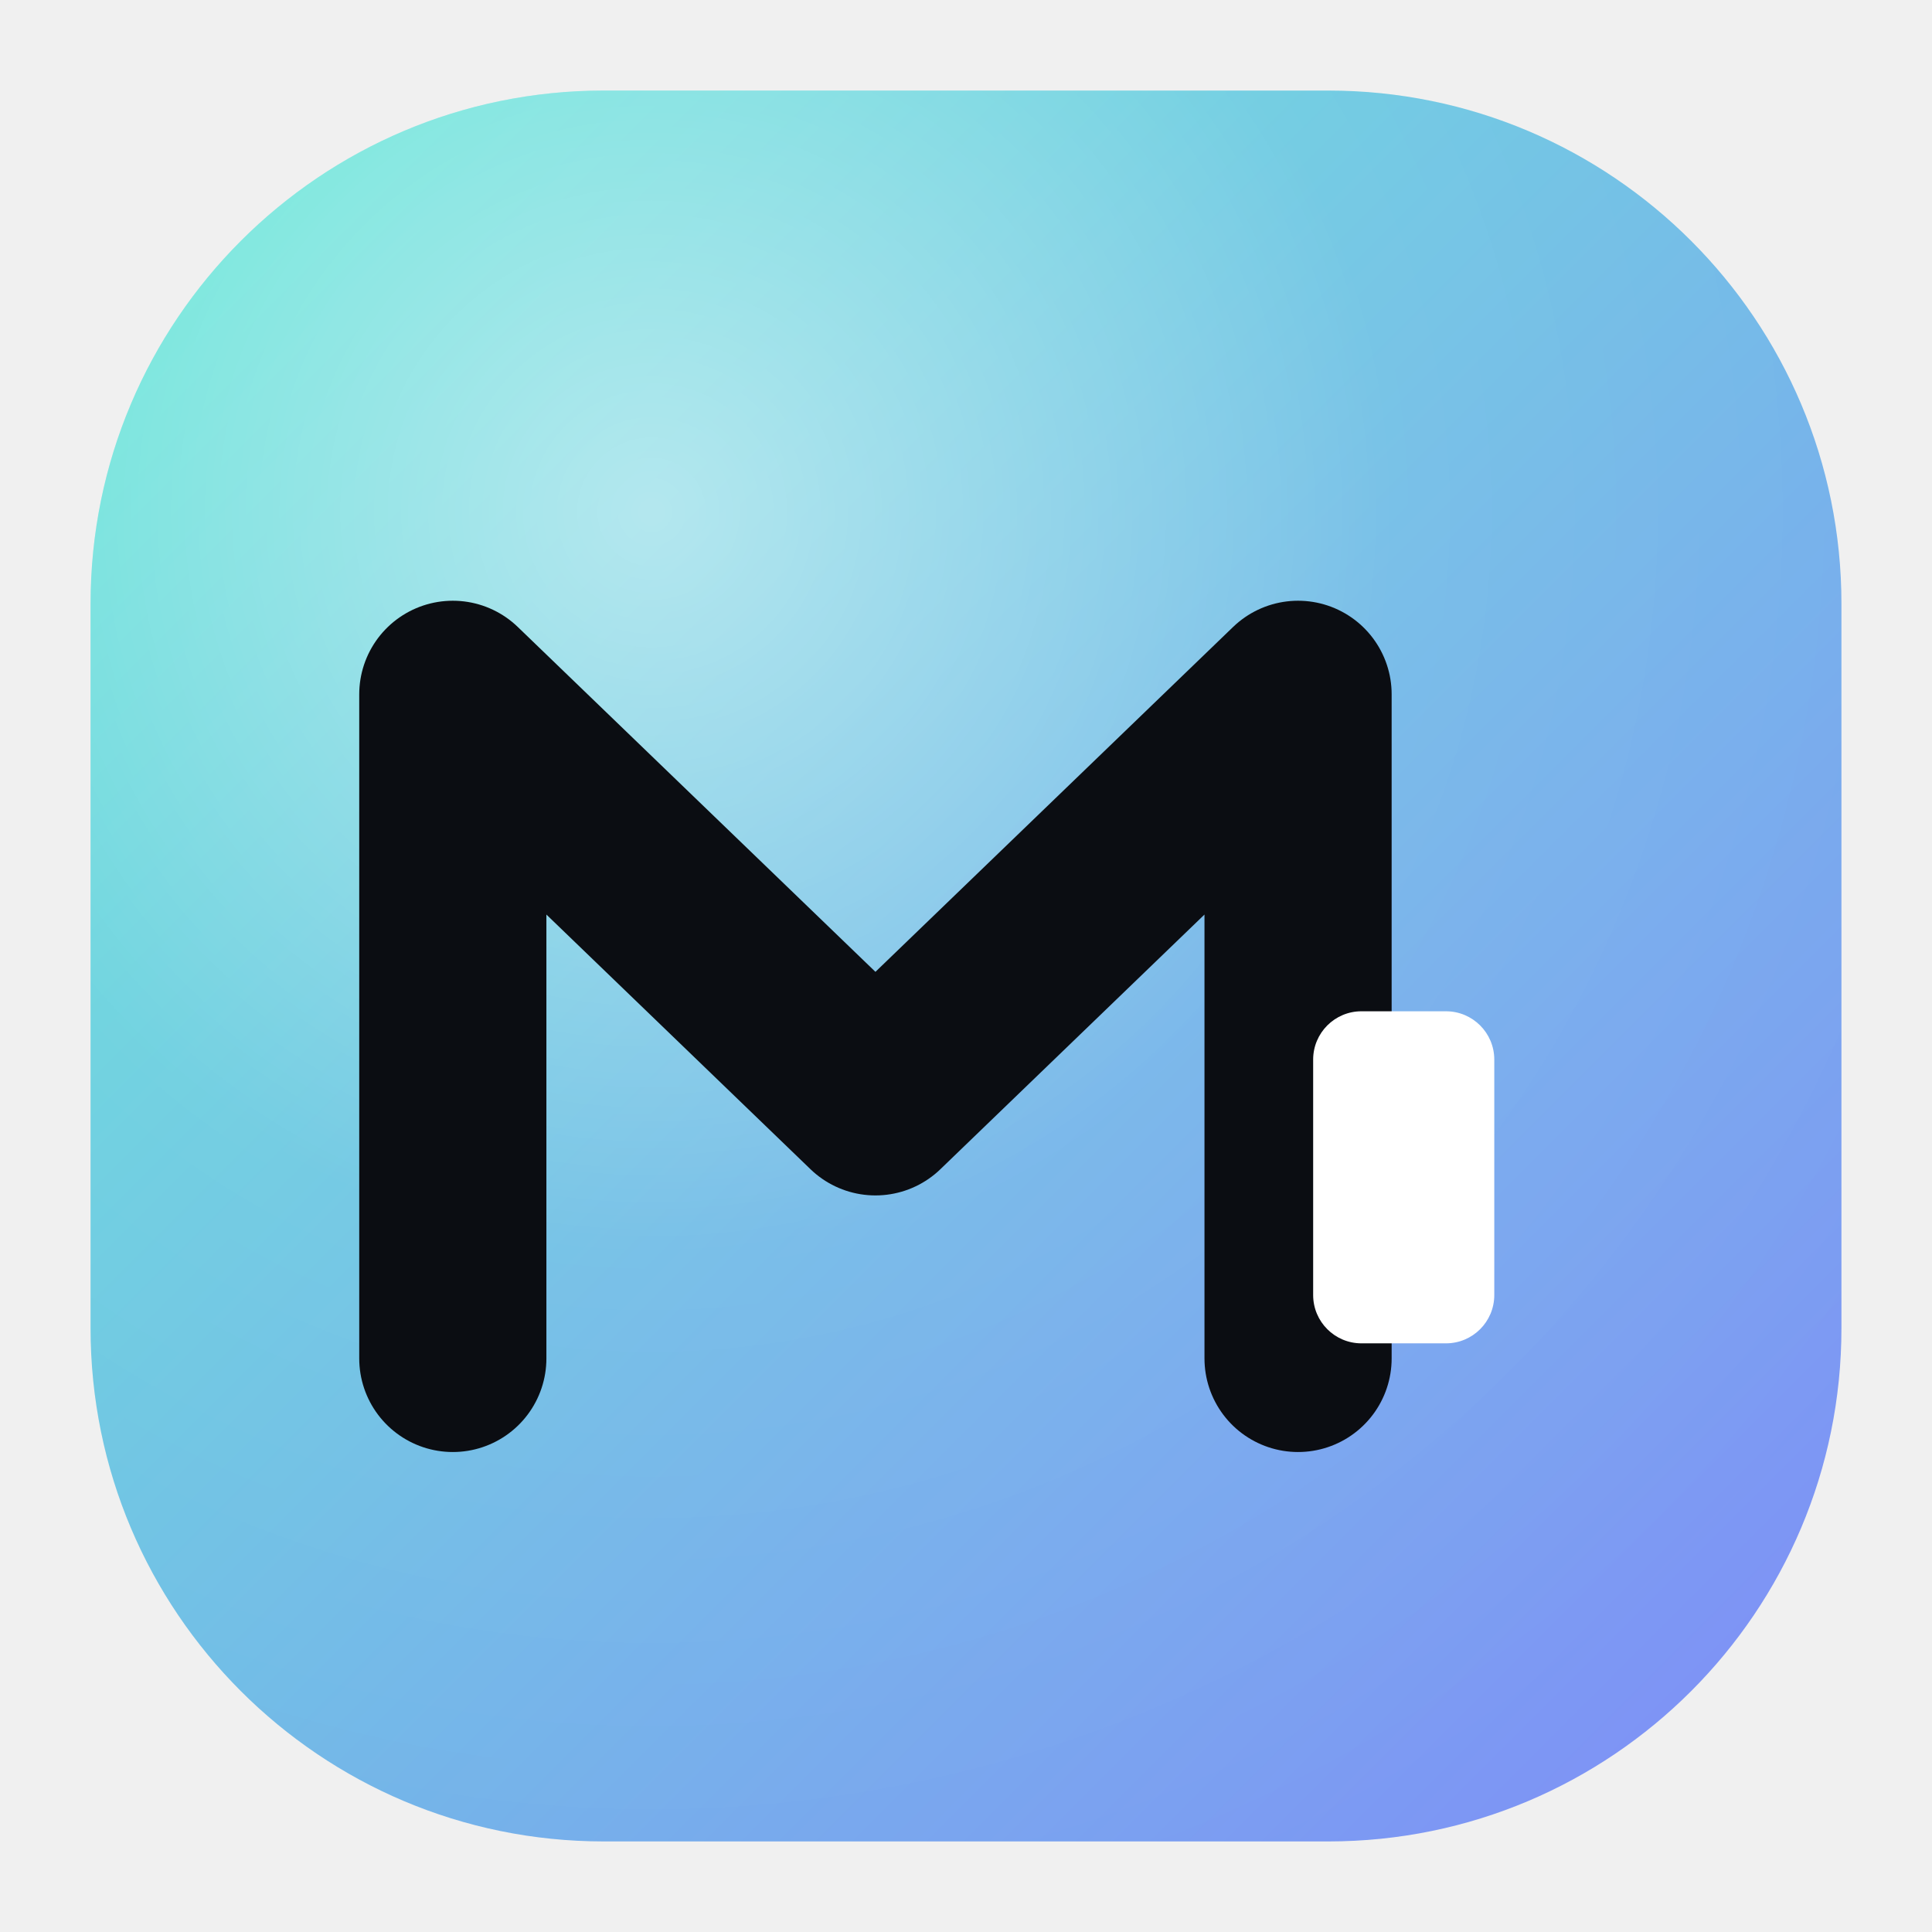
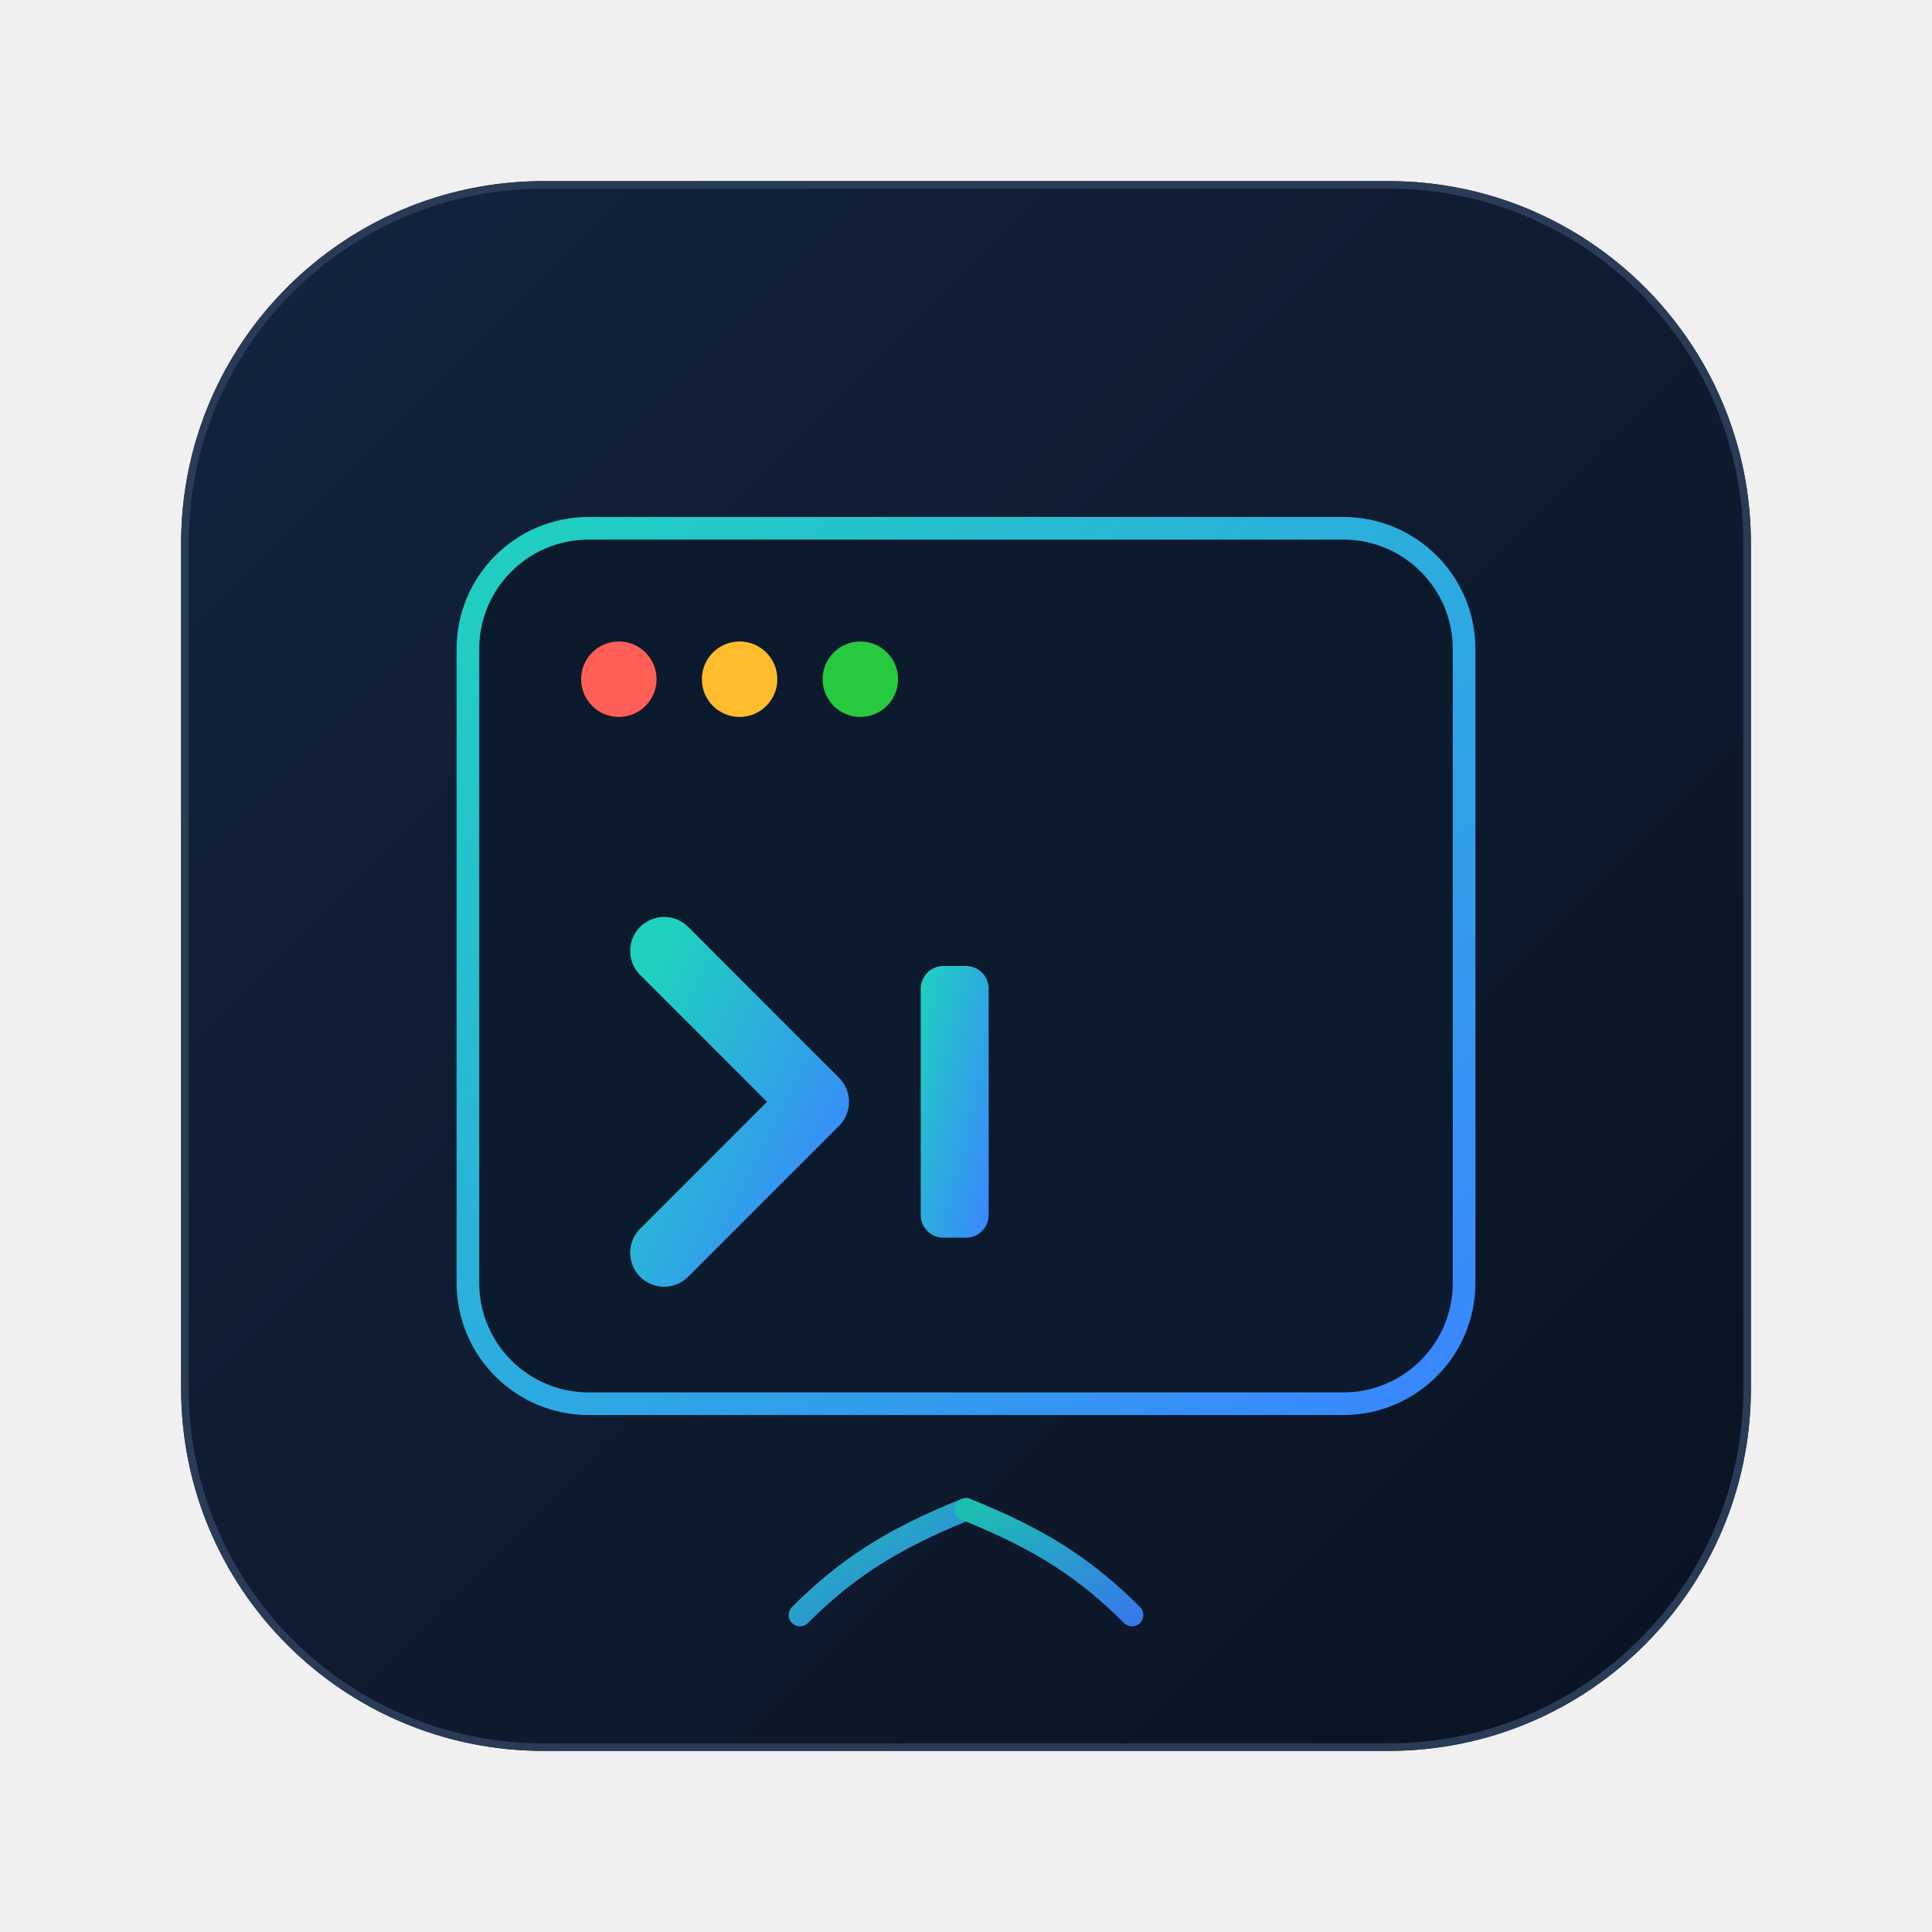
- <svg xmlns="http://www.w3.org/2000/svg" viewBox="0 0 64 64" role="img" aria-label="MoX">
+ <svg xmlns="http://www.w3.org/2000/svg" width="256" height="256" viewBox="0 0 256 256" role="img" aria-label="moxsh-proot">
  <defs>
-     <linearGradient id="moxg" x1="0" y1="0" x2="1" y2="1">
-       <stop offset="0" stop-color="#5eead4" />
-       <stop offset="1" stop-color="#818cf8" />
+     <linearGradient id="bg" x1="0" y1="0" x2="1" y2="1">
+       <stop offset="0" stop-color="#13243f" />
+       <stop offset="1" stop-color="#0a1322" />
    </linearGradient>
-     <radialGradient id="moxsheen" cx="0.32" cy="0.24" r="0.85">
-       <stop offset="0" stop-color="#ffffff" stop-opacity="0.5" />
-       <stop offset="0.5" stop-color="#ffffff" stop-opacity="0.07" />
-       <stop offset="1" stop-color="#ffffff" stop-opacity="0" />
-     </radialGradient>
+     <linearGradient id="accent" x1="0" y1="0" x2="1" y2="1">
+       <stop offset="0" stop-color="#1fd1bf" />
+       <stop offset="1" stop-color="#3a86ff" />
+     </linearGradient>
  </defs>
-   <rect x="3" y="3" width="58" height="58" rx="17" fill="url(#moxg)" />
-   <rect x="3" y="3" width="58" height="58" rx="17" fill="url(#moxsheen)" />
-   <path d="M15 45 V23 L29 36.5 L43 23 V45" fill="none" stroke="#0b0d12" stroke-width="6.2" stroke-linecap="round" stroke-linejoin="round" />
-   <rect x="43.5" y="33.5" width="6" height="11" rx="1.6" fill="#ffffff" />
+   <rect x="24" y="24" width="208" height="208" rx="48" fill="url(#bg)" />
+   <rect x="24.5" y="24.5" width="207" height="207" rx="47.5" fill="none" stroke="#2a3b57" stroke-width="1" />
+   <rect x="62" y="70" width="132" height="116" rx="16" fill="#0c1a2e" stroke="url(#accent)" stroke-width="3" />
+   <circle cx="82" cy="90" r="5" fill="#ff5f56" />
+   <circle cx="98" cy="90" r="5" fill="#ffbd2e" />
+   <circle cx="114" cy="90" r="5" fill="#27c93f" />
+   <path d="M88 126 L108 146 L88 166" fill="none" stroke="url(#accent)" stroke-width="9" stroke-linecap="round" stroke-linejoin="round" />
+   <rect x="122" y="128" width="9" height="36" rx="3" fill="url(#accent)">
+     <animate attributeName="opacity" values="1;1;0;0" dur="1.2s" repeatCount="indefinite" />
+   </rect>
+   <g stroke="url(#accent)" stroke-width="3" fill="none" stroke-linecap="round" opacity="0.9">
+     <path d="M128 186 C128 198 128 204 128 214" />
+     <path d="M128 200 C118 204 112 208 106 214" />
+     <path d="M128 200 C138 204 144 208 150 214" />
+   </g>
</svg>
